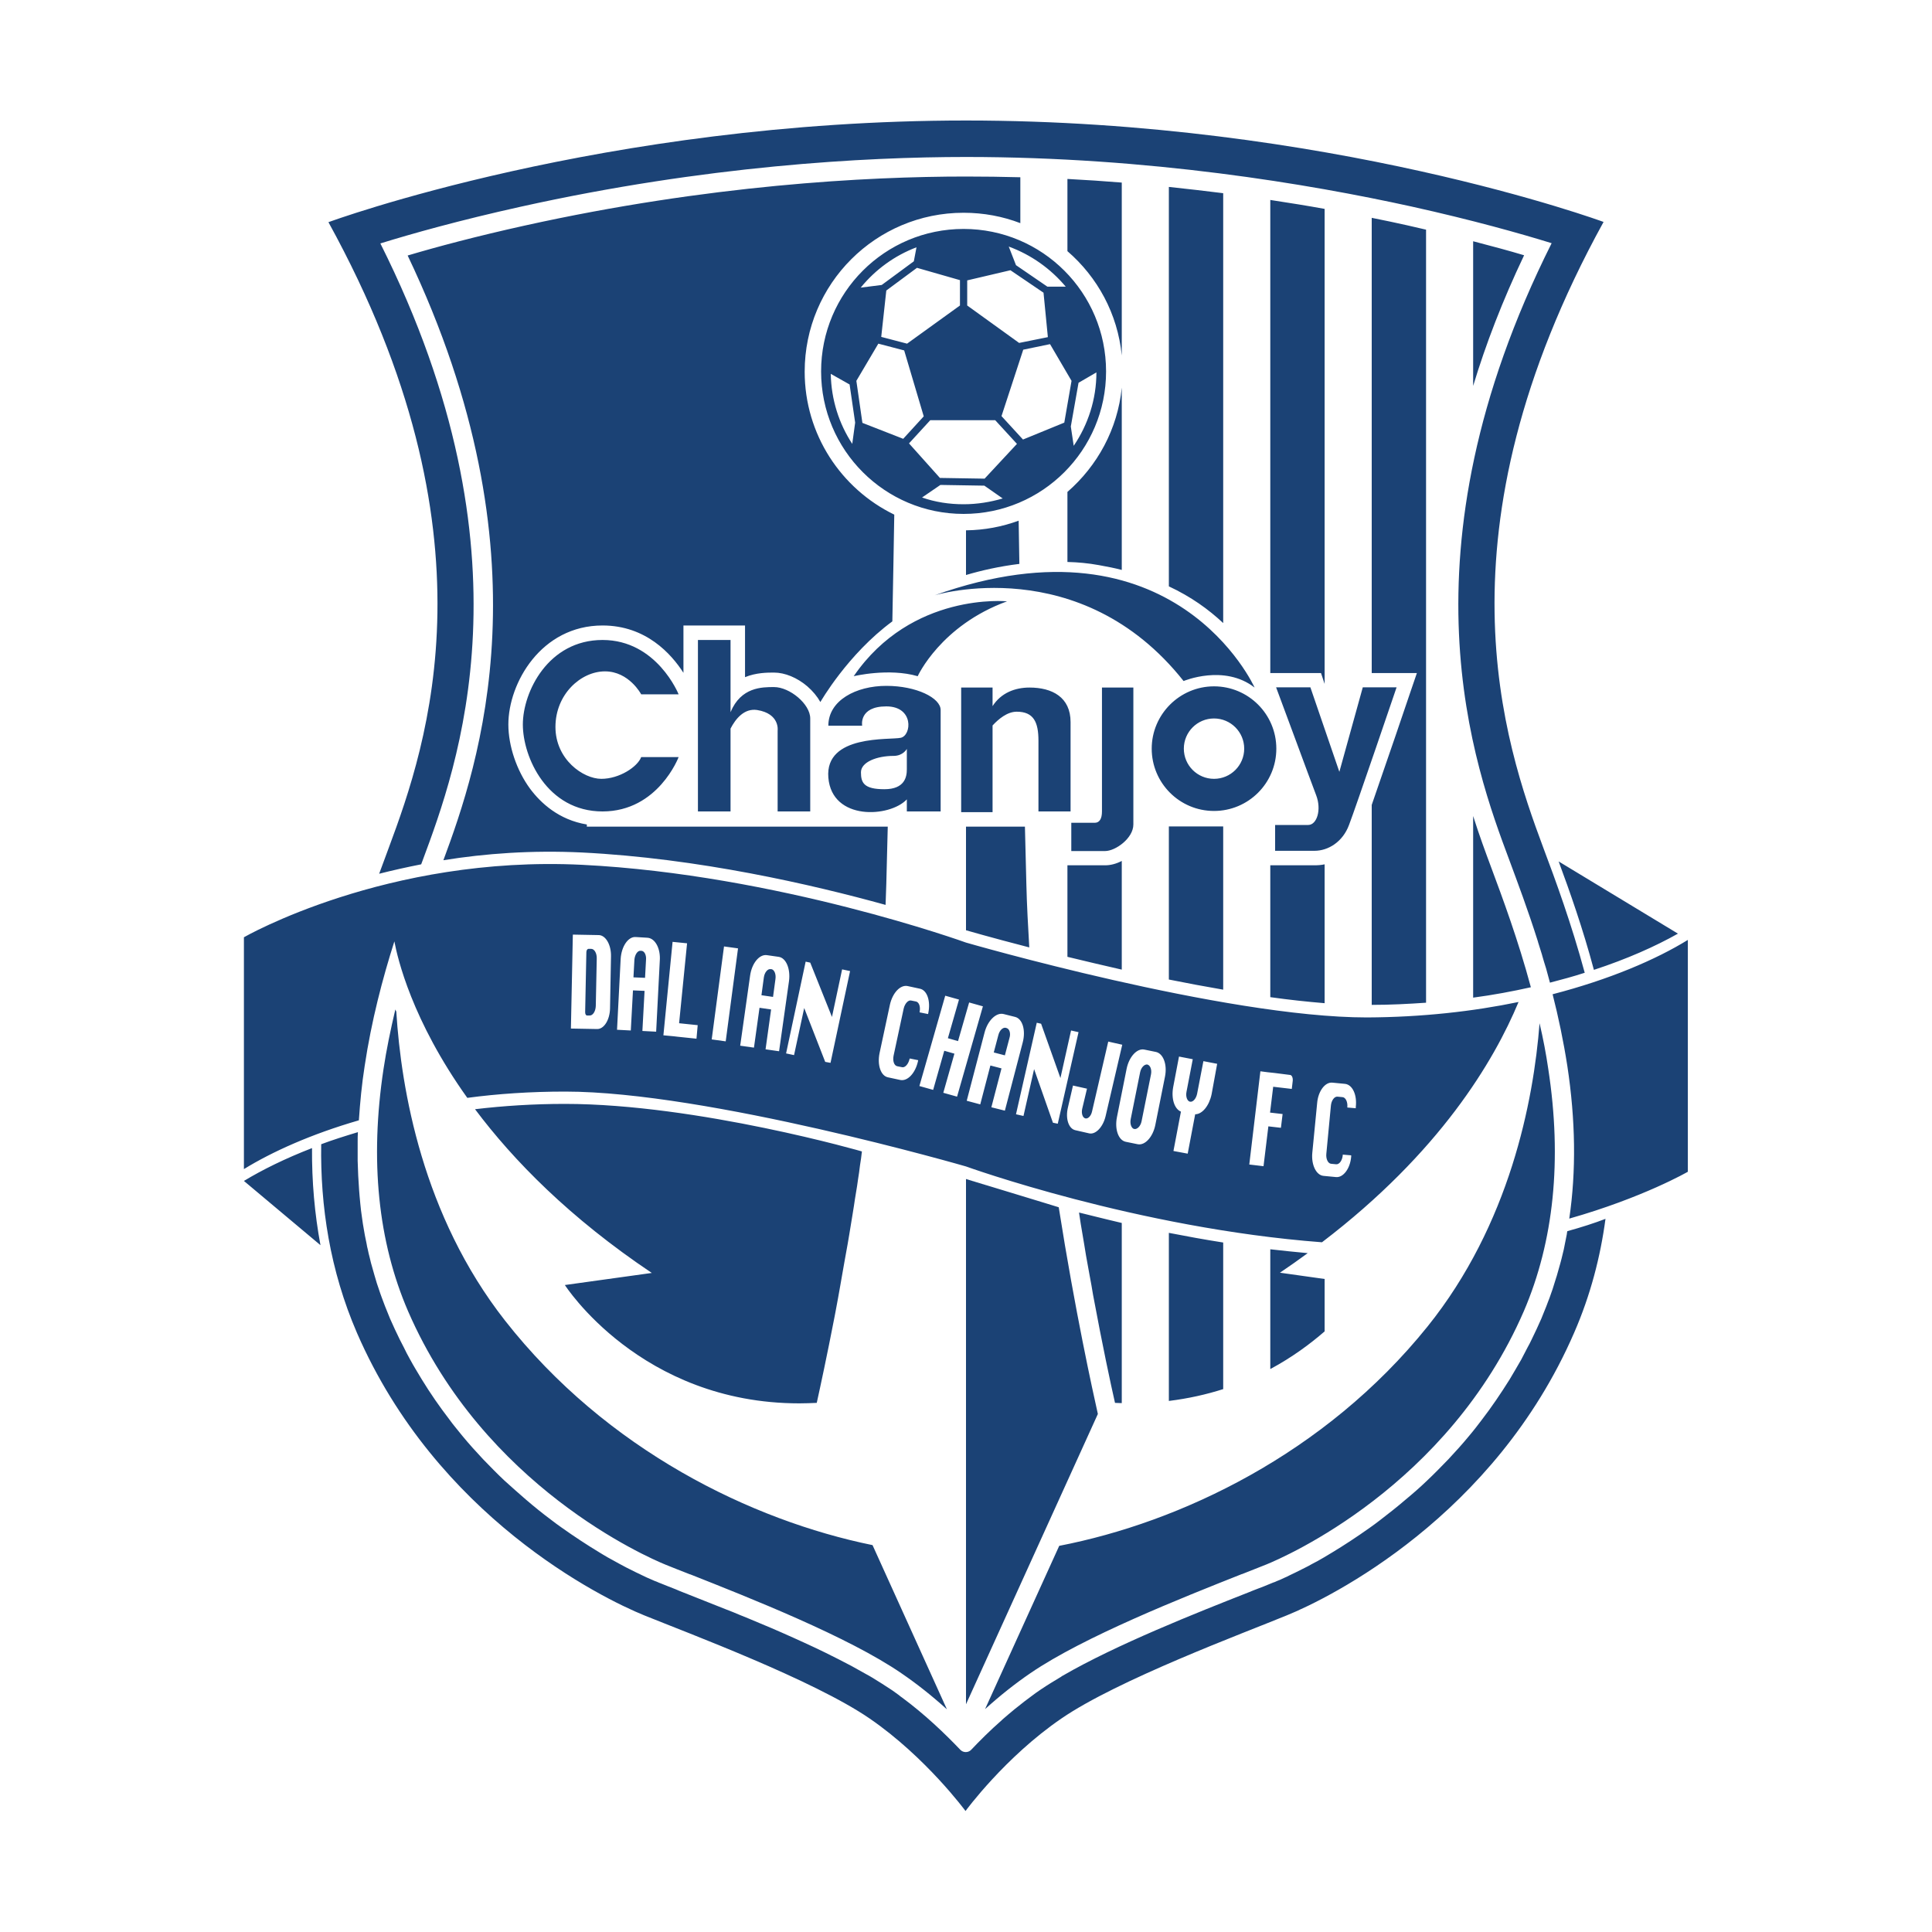
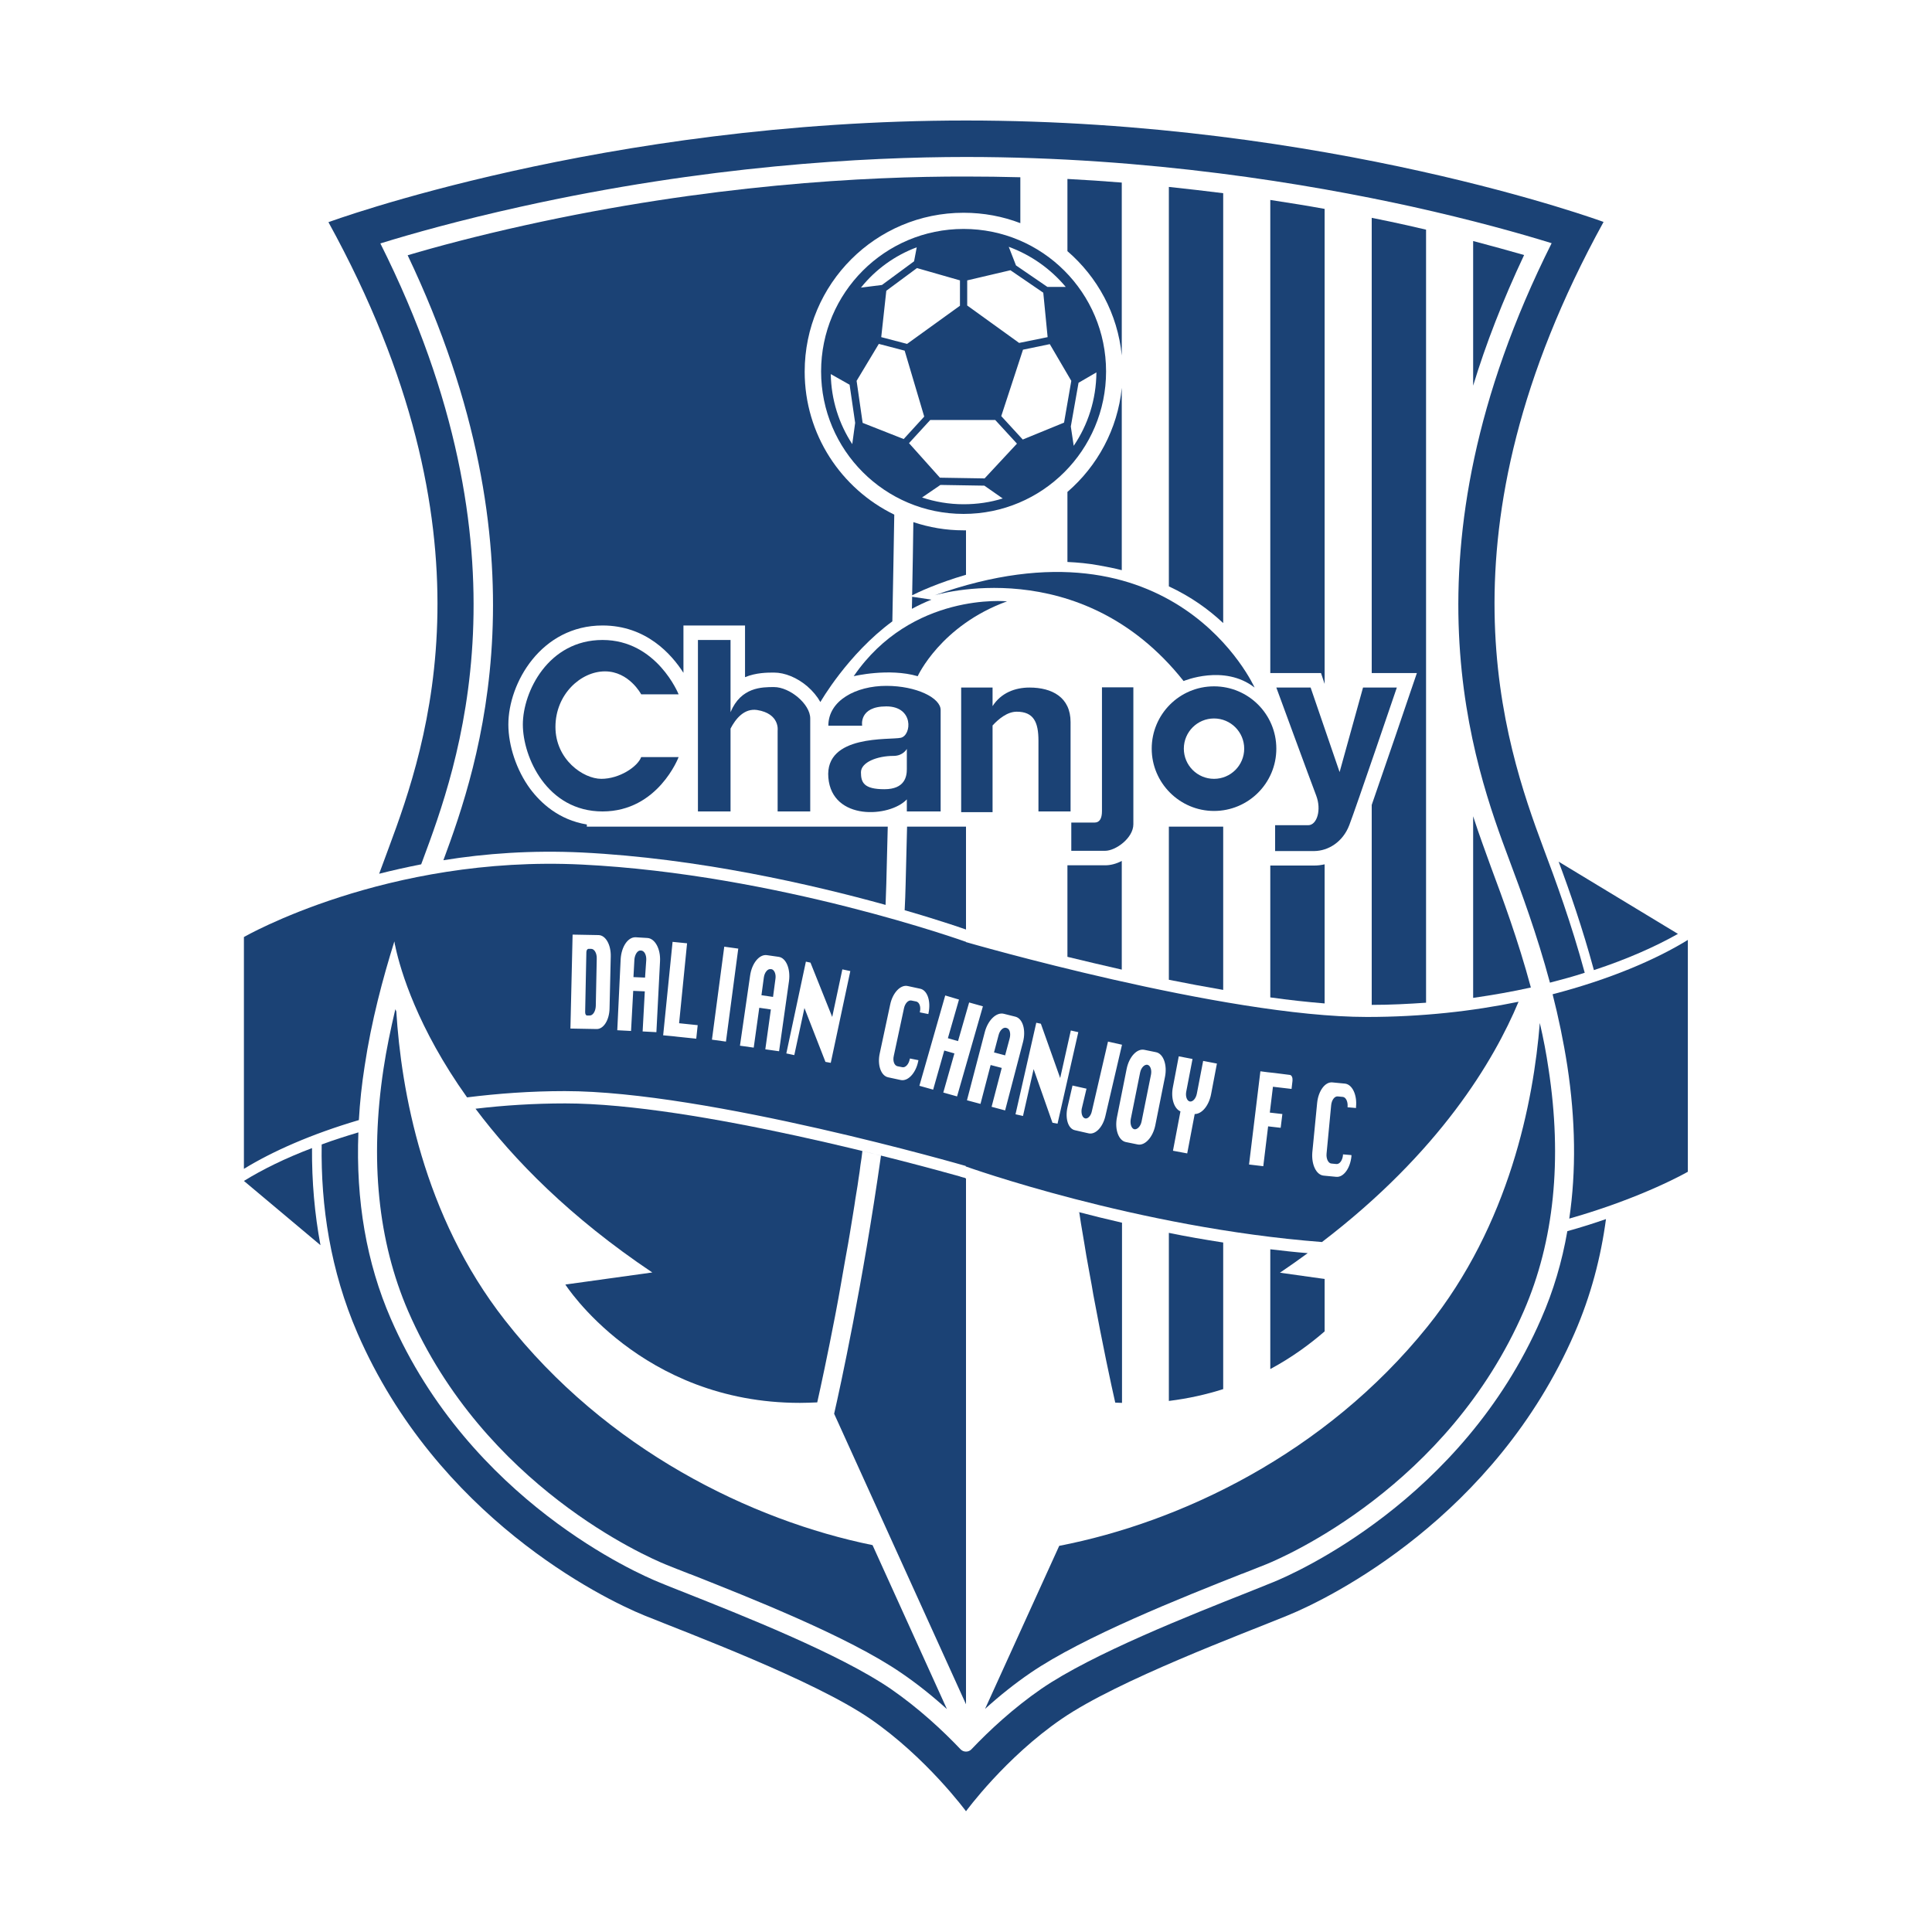
<svg xmlns="http://www.w3.org/2000/svg" version="1.1" id="图层_1" x="0px" y="0px" viewBox="0 0 800 800" style="enable-background:new 0 0 800 800;" xml:space="preserve">
  <style type="text/css">
	.st0{fill:#1B4275;}
</style>
-   <path class="st0" d="M631.1,105.7c-9,18.9-15.9,36.9-21.1,54.1V99.9C618.1,102,625.1,103.9,631.1,105.7z M633.9,408.8  c-5.3-19.7-11.7-36.9-16.5-49.8c-2.2-5.9-4.8-12.9-7.4-21.1v75.2C618.3,412,626.3,410.5,633.9,408.8z M645.4,356.7  c4.6,12.4,10,27.7,14.6,44.9c13.7-4.5,25.4-9.7,34.8-15L645.4,356.7z M129.2,475.4c-11.1,4.3-20.6,9-28.2,13.6l31.7,26.6  C130.3,502.7,129.1,489.3,129.2,475.4z M642.9,411.7c2.4,9.4,4.5,19.4,6.1,29.7c3.4,22.4,3.7,43.5,0.8,63.2  c30.6-8.7,49.1-19.4,49.1-19.4v-96C685.6,397.4,666.4,405.6,642.9,411.7z M475.1,440.8c-1.2-0.2-2.6,1.2-3,3.2l-3.9,19.4  c-0.4,2,0.3,3.9,1.5,4.1c1.2,0.2,2.6-1.2,3-3.2l3.9-19.4C477,442.9,476.3,441.1,475.1,440.8z M416.8,425.7l-0.3-0.1  c-1.2-0.3-2.6,1-3.1,3l-1.9,7.2l4.6,1.2l1.9-7.2C418.6,427.9,418,426,416.8,425.7z M628.8,414.9c-10.2,24.5-32.6,62.3-81.4,99.5  C470.8,508.6,400,483,400,483s-107-31-166-31c-14.2,0-27.8,0.9-40.5,2.6c-23-32.2-28.9-57.9-30.2-64.8c-4.9,15.4-9.5,32.9-12.3,51.6  c-1.2,7.6-1.9,15.1-2.4,22.5c-19.7,5.7-35.9,13-47.6,20.2v-96c0,0,59-34,140-30s159,32.2,159,32.2s107,31,166,31  C588.8,421.2,610,418.8,628.8,414.9z M253,396c0.1-4.8-2.2-8.7-5-8.8l-10.8-0.2l-0.8,38.9l10.8,0.2c2.9,0.1,5.3-3.8,5.4-8.5L253,396  z M268.1,388.3l-4.9-0.3c-3.1-0.2-5.9,3.9-6.2,9.1l-1.5,29.3l5.7,0.3l0.9-16.6l4.8,0.2l-0.9,16.6l5.7,0.3l1.5-29.3  C273.6,392.8,271.3,388.5,268.1,388.3z M288.9,424.5l-7.7-0.8l3.3-33.1l-6-0.6l-3.8,38.7l4.3,0.4l1.7,0.2l7.7,0.8L288.9,424.5z   M305.6,392.7l-5.8-0.8l-5.1,38.5l5.8,0.8L305.6,392.7z M322.6,435.3l4.1-29c0.7-5.1-1.2-9.7-4.3-10.1l-4.9-0.7  c-3.1-0.4-6.2,3.4-6.9,8.5l-4.1,29l5.7,0.8l2.3-16.5l4.8,0.7l-2.3,16.5L322.6,435.3z M352,402.1l-3.3-0.7l-4.2,19.7l-9-22.5  l-1.9-0.4l-8.1,38l3.3,0.7l4.2-19.5l8.7,22.3l2.2,0.4L352,402.1z M380.2,439l-3.5-0.7l-0.1,0.3c-0.5,2.1-1.9,3.6-3.1,3.3l-2-0.4  c-1.3-0.3-1.9-2.2-1.5-4.3l4.2-19.6c0.5-2.1,1.9-3.6,3.1-3.3l2,0.4c1.3,0.3,1.9,2.2,1.5,4.3l0,0.2l3.5,0.7l0.1-0.5  c1-4.9-0.5-9.4-3.5-10l-5.1-1.1c-3-0.6-6.2,2.8-7.3,7.7l-4.3,20.1c-1,4.9,0.5,9.4,3.5,10l5.1,1.1c3,0.6,6.2-2.8,7.3-7.7L380.2,439z   M407,416.7l-5.7-1.6l-4.6,16l-4.2-1.2l4.6-16l-5.7-1.6l-10.7,37.4l5.7,1.6l4.6-16.2l4.2,1.2l-4.6,16.2l5.7,1.6L407,416.7z   M416.1,459.9l7.4-28.3c1.3-5-0.1-9.7-3.1-10.5l-4.8-1.2c-3-0.8-6.6,2.6-7.9,7.6l-7.4,28.3l5.6,1.5l4.2-16.1l4.6,1.2l-4.2,16.1  L416.1,459.9z M438,465.3l8.6-37.9l-3.1-0.7l-4.4,19.7l-8-22.5l-1.8-0.4l-8.6,37.9l3.1,0.7l4.4-19.4l7.8,22.2L438,465.3z   M457.8,462.2l6.9-29.6l-5.8-1.3l-6.7,28.9c-0.4,1.9-1.7,3.2-2.8,2.9c-1.1-0.3-1.7-2-1.3-3.9l2-8.4l-5.8-1.3l-2.1,9.1  c-1.1,4.6,0.3,8.8,3.1,9.4l5.7,1.3C453.6,469.9,456.7,466.8,457.8,462.2z M478.7,435.6l-4.9-1c-3-0.6-6.3,3-7.3,8l-4,20  c-1,5,0.6,9.6,3.7,10.2l4.9,1c3,0.6,6.3-3,7.3-8l4-20C483.4,440.8,481.7,436.3,478.7,435.6z M504,440.5l-5.7-1.1l-2.6,13.5  c-0.4,2-1.7,3.5-2.9,3.3c-1.2-0.2-1.9-2.1-1.5-4.1l2.6-13.5l-5.7-1.1l-2.4,12.6c-0.9,4.8,0.5,9.1,3.2,10.2l-3.1,16.3l5.9,1.1  l3.1-16.3c2.9,0,5.8-3.5,6.8-8.3L504,440.5z M534.1,445.1l-6.3-0.8L525,444l-3.1-0.4l-4.6,38.6l5.9,0.7l2-16.5l5.2,0.6l0.7-5.7  l-5.2-0.6l1.3-10.7l7.7,0.9l0.4-3.4C535.4,446.2,534.9,445.1,534.1,445.1z M556.9,448.8l-5.2-0.5c-3-0.3-5.9,3.5-6.3,8.5l-2,20.5  c-0.5,5,1.6,9.3,4.6,9.6l5.2,0.5c3,0.3,5.9-3.5,6.3-8.5l0-0.5l-3.5-0.3l0,0.3c-0.2,2.1-1.4,3.8-2.7,3.7l-2.1-0.2  c-1.3-0.1-2.2-2-2-4.1l1.9-20c0.2-2.1,1.4-3.8,2.7-3.7l2.1,0.2c1.3,0.1,2.2,2,2,4.1l0,0.2l3.5,0.3l0-0.5  C562,453.3,560,449.1,556.9,448.8z M265.5,393.7l-0.3,0c-1.2-0.1-2.3,1.6-2.5,3.6l-0.4,7.4l4.8,0.2l0.4-7.4  C267.7,395.4,266.8,393.7,265.5,393.7z M319.4,401.3l-0.3,0c-1.2-0.2-2.5,1.3-2.8,3.4l-1,7.4l4.8,0.7l1-7.4  C321.4,403.3,320.6,401.5,319.4,401.3z M244.8,392.9l-1.1,0c-0.5,0-0.9,0.6-0.9,1.4l-0.5,24.8c0,0.8,0.3,1.4,0.8,1.4l1.1,0  c1.3,0,2.4-1.7,2.5-3.9l0.4-19.6C247.2,394.7,246.1,392.9,244.8,392.9z M161,351c-1.2,3.4-2.6,6.9-4,10.8c5.5-1.4,11.3-2.7,17.4-3.9  c0.2-0.5,0.4-1.1,0.6-1.6c14.3-38.5,47.1-126.6-17.5-255.5c12.9-4,32.8-9.6,58.1-15.2C292.2,68.6,358.1,65,400,65  c75.9,0,142.1,11.2,184.4,20.5c25.3,5.6,45.2,11.2,58.1,15.2c-64.6,128.9-31.9,217-17.5,255.5c3.4,9.2,7.7,20.6,11.8,33.6  c0,0,0,0,0,0c0,0.1,0.1,0.3,0.1,0.4c0.5,1.7,1.1,3.4,1.6,5.1c0,0.1,0.1,0.3,0.1,0.4c0.5,1.7,1,3.5,1.6,5.3c0.1,0.4,0.2,0.8,0.3,1.1  c0.4,1.6,0.9,3.2,1.3,4.8c5-1.3,9.8-2.6,14.4-4.1c-5.5-20.3-12-38.1-17.2-51.9c-16-43-46-130,25-259c0,0-114-42-264-42  S136,92,136,92C207,221,177,308,161,351z M649,509.8C649,509.8,649,509.8,649,509.8c-0.1,0.4-0.2,0.8-0.2,1.2  c-0.3,1.5-0.6,3-0.9,4.5c-0.1,0.7-0.3,1.4-0.4,2c-0.3,1.3-0.6,2.5-0.9,3.7c-0.2,0.6-0.3,1.3-0.5,1.9c-0.5,1.8-1,3.6-1.5,5.3  c-0.1,0.2-0.1,0.4-0.2,0.6c-0.5,1.6-1,3.2-1.5,4.8c-0.2,0.6-0.4,1.1-0.6,1.7c-0.4,1.3-0.9,2.5-1.4,3.8c-0.2,0.5-0.4,1.1-0.6,1.6  c-0.7,1.7-1.4,3.5-2.1,5.2c-1.3,2.9-2.6,5.8-4,8.6c-0.5,1.1-1.1,2.2-1.7,3.3c-0.9,1.7-1.7,3.3-2.6,5c-1.6,2.8-3.2,5.5-4.8,8.2  c-3.7,5.9-7.5,11.5-11.5,16.7c-0.8,1-1.5,2-2.3,3c-1,1.3-2,2.5-3,3.7c-2.8,3.4-5.7,6.6-8.6,9.7c-1.5,1.5-2.9,3-4.4,4.5  s-2.9,2.9-4.4,4.3c-2.9,2.8-5.9,5.4-8.8,7.8c-3.6,3.1-7.2,5.9-10.7,8.6c-1.4,1.1-2.8,2.1-4.2,3.1c-5.5,3.9-10.7,7.3-15.5,10.2  c-1.2,0.7-2.3,1.4-3.5,2.1c-1.7,1-3.3,1.9-4.9,2.7c-1,0.6-2,1.1-3,1.6c-1.4,0.7-2.8,1.4-4,2c-0.8,0.4-1.6,0.8-2.3,1.1  c-0.7,0.4-1.4,0.7-2.1,1c-1.3,0.6-2.3,1.1-3.2,1.4c-0.6,0.3-1.1,0.5-1.5,0.6c-0.7,0.3-1.4,0.6-2.2,0.9c-1.2,0.5-2.4,1-3.8,1.5  c-1.4,0.5-2.8,1.1-4.3,1.7c-21.1,8.3-54.7,21.6-76.9,34.5c-0.2,0.1-0.4,0.2-0.6,0.4c-3,1.8-5.8,3.5-8.3,5.2c0,0,0,0,0,0  c-0.1,0.1-0.2,0.1-0.3,0.2c-1.2,0.8-2.3,1.6-3.5,2.5c-2.1,1.5-4.1,3.1-6.1,4.7c-0.3,0.2-0.6,0.5-0.9,0.7c-1.8,1.5-3.5,2.9-5.2,4.4  c-0.1,0.1-0.2,0.2-0.3,0.3c-4.8,4.2-9.1,8.5-12.7,12.3c-0.6,0.6-1.4,0.9-2.2,0.9s-1.6-0.3-2.2-0.9c-6.4-6.7-14.6-14.6-24.2-21.7  c-0.4-0.3-0.9-0.6-1.3-1c-0.8-0.6-1.7-1.2-2.5-1.8c-0.3-0.2-0.6-0.4-0.9-0.6c-2.4-1.6-5.1-3.3-7.9-5c-0.7-0.4-1.5-0.9-2.3-1.3  c-2-1.1-4-2.2-6.1-3.4c-1.7-0.9-3.5-1.8-5.4-2.8s-3.7-1.8-5.6-2.8c-2.8-1.4-5.7-2.7-8.7-4.1c-2.9-1.3-5.9-2.7-8.9-4  s-5.9-2.6-8.9-3.8c-1.7-0.7-3.3-1.4-5-2.1c-1.3-0.5-2.5-1-3.7-1.5c-1.9-0.8-3.8-1.6-5.7-2.3c-6.5-2.6-12.6-5-17.9-7.1  c-0.5-0.2-1-0.4-1.5-0.6c-0.5-0.2-1-0.4-1.4-0.6c-2.4-0.9-4.5-1.8-6.3-2.5c-0.4-0.1-0.7-0.3-1-0.4c-0.4-0.2-0.9-0.4-1.5-0.6  c-0.8-0.4-1.9-0.8-3.2-1.4c-0.6-0.3-1.3-0.6-2.1-1c-0.7-0.4-1.5-0.7-2.3-1.1c-1.2-0.6-2.6-1.3-4-2c-0.9-0.5-1.9-1-3-1.6  c-1.5-0.8-3.2-1.8-4.9-2.7c-1.1-0.7-2.3-1.3-3.5-2.1c-4.8-2.9-10-6.3-15.5-10.2c-1.4-1-2.8-2-4.2-3.1c-3.5-2.6-7.1-5.5-10.7-8.6  c-2.9-2.5-5.8-5.1-8.8-7.8c-1.5-1.4-2.9-2.8-4.4-4.3s-2.9-3-4.4-4.5c-2.9-3.1-5.8-6.3-8.6-9.7c-1-1.2-2-2.5-3-3.7  c-0.8-1-1.6-2-2.3-3c-4-5.2-7.9-10.8-11.5-16.7c-1.6-2.7-3.3-5.4-4.8-8.2c-0.9-1.6-1.8-3.3-2.6-5c-0.6-1.1-1.1-2.2-1.7-3.3  c-1.4-2.8-2.7-5.7-4-8.6c-0.7-1.7-1.4-3.4-2.1-5.2c-0.2-0.5-0.4-1.1-0.6-1.6c-0.5-1.2-0.9-2.5-1.4-3.8c-0.2-0.6-0.4-1.2-0.6-1.8  c-0.5-1.4-1-2.9-1.4-4.4c-0.1-0.4-0.2-0.7-0.3-1c-0.5-1.7-1-3.5-1.5-5.3c-0.2-0.7-0.3-1.4-0.5-2.1c-0.3-1.1-0.6-2.3-0.8-3.4  c-0.2-0.8-0.4-1.6-0.5-2.4c-0.2-1.1-0.5-2.3-0.7-3.4c-0.1-0.8-0.3-1.5-0.4-2.3c-0.3-1.7-0.6-3.4-0.8-5.1c-0.1-1-0.3-1.9-0.4-2.9  c-0.1-0.9-0.2-1.8-0.3-2.8c-0.1-1.1-0.2-2.1-0.3-3.2c-0.1-0.8-0.1-1.7-0.2-2.5c-0.3-4-0.5-8-0.6-12.1c0-0.7,0-1.4,0-2.1  c0-1.3,0-2.5,0-3.8c0-0.7,0-1.4,0-2.1c0-1.3,0-2.6,0.1-3.9c-5.3,1.6-10.4,3.2-15.2,5c-0.4,25.5,3.6,52.2,14.8,78.1  c33,76,101,109.7,119,117c18,7.3,70,26.7,93.3,42.7c23.3,16,39.7,38.3,39.7,38.3s16.3-22.3,39.7-38.3c23.3-16,75.3-35.3,93.3-42.7  c18-7.3,86-41,119-117c6.8-15.6,10.9-31.5,13-47.2C660.1,506.5,654.8,508.2,649,509.8z M404,489.5c0.1,0,0.2,0.1,0.3,0.1  C404.2,489.6,404.1,489.6,404,489.5z M405,489.9c0.1,0,0.3,0.1,0.4,0.1C405.2,490,405.1,489.9,405,489.9z M402.9,489.2  c-0.1,0-0.2-0.1-0.3-0.1C402.7,489.1,402.8,489.1,402.9,489.2z M408.3,491c-0.1,0-0.2-0.1-0.3-0.1  C408.1,490.9,408.2,490.9,408.3,491z M400.1,488.2C400,488.2,400,488.2,400.1,488.2C400,488.2,400,488.2,400.1,488.2z M407.1,490.6  c-0.1,0-0.2-0.1-0.3-0.1C406.9,490.5,407,490.5,407.1,490.6z M400.5,488.3c0.1,0,0.2,0.1,0.3,0.1  C400.7,488.4,400.6,488.4,400.5,488.3z M411.7,492.1c0.1,0,0.2,0.1,0.3,0.1C411.9,492.1,411.8,492.1,411.7,492.1z M402.2,488.9  c-0.1,0-0.3-0.1-0.4-0.1C401.9,488.8,402,488.9,402.2,488.9z M401.3,488.6c-0.1,0-0.2-0.1-0.3-0.1  C401.1,488.6,401.2,488.6,401.3,488.6z M400.3,488.3c-0.1,0-0.1,0-0.2-0.1C400.2,488.2,400.2,488.3,400.3,488.3z M446.8,502.1  c0.2,1.5,0.5,3.1,0.7,4.6c0.5,3,1,6,1.5,8.9c0.2,1.4,0.5,2.9,0.7,4.3c0.5,2.8,1,5.6,1.5,8.3s1,5.3,1.4,7.9c3.9,21,7.3,36.9,9.1,44.8  c0.9,0,1.8,0.1,2.8,0.1v-74.6C458,504.9,446.6,502,446.8,502.1z M484,580.1c8.1-1,15.6-2.7,22.5-4.9v-60.7c-7.7-1.2-15.3-2.6-22.5-4  V580.1z M530,527c4-2.7,7.8-5.4,11.5-8.1c-5.2-0.5-10.4-1-15.5-1.6v49.6c9.1-4.9,16.5-10.4,22.5-15.6v-21.7L530,527z M420.8,494.9  c0.1,0,0.3,0.1,0.4,0.1C421.1,494.9,421,494.9,420.8,494.9z M416.3,493.5c-0.1,0-0.2-0.1-0.3-0.1  C416.1,493.4,416.2,493.5,416.3,493.5z M345.6,545.1c0.1-0.7,0.3-1.4,0.4-2.1c0.7-3.5,1.3-7.2,2-11c0.1-0.8,0.3-1.5,0.4-2.3  c0.8-4.7,1.7-9.6,2.6-14.6c0.4-2.5,0.9-5.1,1.3-7.8c0.4-2.6,0.9-5.3,1.3-8c0.1-0.9,0.3-1.8,0.4-2.7c0.3-1.8,0.6-3.7,0.9-5.5  c0.1-0.9,0.3-1.9,0.4-2.8c0.3-1.9,0.6-3.8,0.8-5.7c0.3-1.9,0.6-3.8,0.8-5.8c1.3,0.3-68-19.7-123-19.7c-13,0-25.4,0.8-37.2,2.2  c15.9,21.2,39.2,45,73.2,67.8l-36,5c0,0,31.3,49,97.1,49c2.3,0,4.7-0.1,7.2-0.2C339.7,574.1,342.4,561.6,345.6,545.1z M361.3,639.8  c-50-10.2-110.1-39.3-152.2-93c-34.1-43.5-43-95.7-45-127.9c-0.1-0.3-0.3-0.6-0.4-0.9c-2,8.5-3.7,16.7-4.9,24.7  c-5.7,37.7-2.3,71.4,10.2,100.3c31.5,72.5,99,101.8,106.6,104.9c2.6,1.1,6.1,2.4,10.1,4l0.1,0c24.5,9.7,65.6,25.9,87.5,41  c6.3,4.3,12.6,9.3,18.8,14.9L361.3,639.8z M641.1,442.6c-0.9-6.2-2.1-12.5-3.6-18.9C635,456,625.1,507,591.1,549.3  c-42.5,52.8-102.5,81.1-152.5,90.8l-30.7,67.6c6.2-5.6,12.5-10.6,18.8-14.9c21.9-15,63-31.3,87.5-41l0.1,0c4-1.6,7.5-3,10.1-4  c7.6-3.1,75.1-32.3,106.6-104.9C643.4,514,646.9,480.3,641.1,442.6z M438.4,499.9c0.1,0-38.4-11.7-38.4-11.7v217.5l54.6-120.2  C452.5,576.1,445.2,543.1,438.4,499.9z M458,153.8c0,32.6-26.4,59-59,59c-32.6,0-59-26.4-59-59s26.4-59,59-59  C431.6,94.8,458,121.2,458,153.8z M421.1,183.8l-9-9.8h-26.9l-8.8,9.6l12.8,14.3l18.5,0.3L421.1,183.8z M364.9,139.5l10.7,2.8  l21.9-15.8v-10.5l-17.8-5.1l-12.7,9.4L364.9,139.5z M418.4,111.9l-17.9,4.2v10.4L422,142l11.9-2.4l-1.8-18.4L418.4,111.9z   M443.7,157.7l-8.9-15.2l-11.1,2.3l-9,27.5l8.9,9.7l17.1-7L443.7,157.7z M354.6,157.7l2.5,17.4l16.9,6.6l8.5-9.3l-8.1-27.3  l-10.7-2.8L354.6,157.7z M344,154.8c0.2,10.7,3.4,20.6,8.9,29l1.2-8.8l-2.3-15.8L344,154.8z M444.6,184.6c5.9-8.7,9.4-19.2,9.4-30.4  l-7.4,4.3l-3.2,18.1L444.6,184.6z M417.7,102.1l3,7.7l13,8.9h7.6C435.1,111.3,427,105.5,417.7,102.1z M356.4,119.1l8.7-1.1l13.3-9.8  l1.1-5.8C370.5,105.8,362.5,111.6,356.4,119.1z M399,208.8c5.6,0,11.1-0.9,16.2-2.4l-7.6-5.3l-18.2-0.3l-7.6,5.2  C387.2,207.9,393,208.8,399,208.8z M249.5,265c-22.5,0-33,21.5-33,35s10,36,33,36s31.5-22.5,31.5-22.5h-15.5c-1.5,4-9,9-16.5,9  s-19-8-19-21.5s10.5-23,20.5-23s15,9.5,15,9.5H281C281,287.5,272,265,249.5,265z M320.5,284.5c-5,0-13.7,0-18,10.4V265H289v71h13.5  v-34.3c2.1-4.1,5.7-8.5,11-7.7c9.5,1.5,8.5,8.5,8.5,8.5V336h13.5c0,0,0-32.5,0-38.5S327,284.5,320.5,284.5z M389.5,294  c0,5,0,42,0,42h-14v-5c-7,7.5-31,9-32.5-9s25.5-15.5,30-16.5s5.5-13-6-13s-10,8-10,8h-14c0-10.5,11.5-16.5,24-16.5  S389.5,289,389.5,294z M375.5,310.1c0,0-1.5,2.9-5.5,2.9c-6.8,0-13.5,2.5-13.5,6.8s1.2,7,9.7,7s9.3-5.2,9.3-8.2  S375.5,310.1,375.5,310.1z M426.3,284.7c-6,0-11.8,2.2-15.3,7.7v-7.7h-13v51.6h13v-35.9c2.5-2.7,6.1-5.7,10-5.7c7,0,9,4.3,9,12  c0,7.7,0,29.3,0,29.3h13.3c0,0,0-26.7,0-37C443.3,288.7,435.7,284.7,426.3,284.7z M456.3,284.7c0,0,0,48.3,0,51.3s-1,4.7-3,4.7  s-9.7,0-9.7,0v11.7c0,0,9.7,0,14,0c4.3,0,11.7-5.3,11.7-11c0-5.7,0-56.7,0-56.7H456.3z M528.5,310c0,14.3-11.6,25.8-25.8,25.8  c-14.3,0-25.8-11.6-25.8-25.8s11.6-25.8,25.8-25.8C516.9,284.2,528.5,295.7,528.5,310z M515.2,310c0-6.9-5.6-12.5-12.5-12.5  s-12.5,5.6-12.5,12.5s5.6,12.5,12.5,12.5S515.2,316.9,515.2,310z M545,329.3c2.3,6,0.3,12.3-3.3,12.3c-3.7,0-13.7,0-13.7,0v10.7  c0,0,10.7,0,16.3,0c5.7,0,11.7-3.7,14.3-10.7c2.7-7,19.7-57,19.7-57h-14l-9.7,35l-12-35h-14.2C528.5,284.7,542.7,323.3,545,329.3z   M353.5,280c0,0,14.5-3.5,26.5,0c0,0,9.5-21,37-31C417,249,377.5,245,353.5,280z M387,246.5c0,0,60.3-18.5,103.1,35.5  c0,0,16.8-7.1,29.4,2.7C519.5,284.7,486.5,211,387,246.5z M243,342.3v-0.9c-11.6-1.9-19.1-8.9-23.5-14.8c-5.6-7.6-9-17.8-9-26.6  c0-17.2,13.6-41,39-41c18,0,28.5,11.8,33.5,19.6V259h25.5v21.4c4.6-1.9,9.3-1.9,12-1.9c4.5,0,9.6,2.1,13.8,5.7  c2.3,2,4.1,4.2,5.4,6.5c0,0,11.3-19.8,29.8-33.4c0.3-16.2,0.6-31.1,0.8-44.2c-22-10.7-37.1-33.2-37.1-59.2  c0-36.4,29.5-65.8,65.8-65.8c8.3,0,16.2,1.5,23.5,4.3v-19c-7.4-0.2-14.9-0.3-22.5-0.3c-41.5,0-106.8,3.5-182.7,20.3  c-19.9,4.4-36.4,8.8-48.5,12.4C228,230,198.2,316.8,183.6,356.2c17.3-2.8,36.6-4.2,57.4-3.2c48.2,2.4,95.4,13.3,125.7,21.7  c0.1-2.9,0.2-5.8,0.3-8.7c0.2-7.9,0.4-15.8,0.6-23.7H243z M422.1,233.5c-0.1-6.2-0.2-12.2-0.3-17.9c-6.8,2.5-14.1,3.9-21.8,4v18.5  C406.4,236.2,413.9,234.5,422.1,233.5z M424.4,342.3H400V385v0.2c0,0,10.3,3,26.2,7.1c-0.5-8.7-1-17.4-1.2-26  C424.8,358.2,424.6,350.3,424.4,342.3z M455,234c3.3,0.6,6.5,1.2,9.5,2v-75.5c-1.7,17.2-10.1,32.4-22.5,43.2v29  C446.3,232.8,450.6,233.2,455,234z M506.5,258V80c-7.3-0.9-14.8-1.8-22.5-2.6v165.4C493.2,247.1,500.4,252.3,506.5,258z   M464.5,147.2V75.6c-7.3-0.6-14.9-1.1-22.5-1.5V104C454.4,114.7,462.8,129.9,464.5,147.2z M582.7,93.3c-4.6-1-9.5-2.1-14.7-3.1  v188.5h18.7l-2.7,7.9c-0.5,1.6-10.3,30.3-16,46.7v82.8c7.7,0,15.2-0.4,22.5-0.9V95.1C587.9,94.5,585.3,93.9,582.7,93.3z M547,278.7  l1.5,4.5V86.5c-7.1-1.3-14.6-2.5-22.5-3.7v195.9H547z M457.7,358.3H442v37.9c7,1.7,14.6,3.5,22.5,5.3v-45  C462.2,357.7,459.8,358.3,457.7,358.3z M544.3,358.3H526v54.6c7.8,1.1,15.3,1.9,22.5,2.5v-57.5C547.1,358.2,545.8,358.3,544.3,358.3  z M484,342.3v63.3c7.4,1.5,15,2.9,22.5,4.2v-67.6H484z" />
+   <g>
+     <path class="st0" d="M469.7,467.6c1.2,0.2,2.6-1.2,3-3.2l3.9-19.4c0.4-2-0.3-3.9-1.5-4.1s-2.6,1.2-3,3.2l-3.9,19.4   C467.9,465.5,468.5,467.3,469.7,467.6z" />
+     <path class="st0" d="M418.1,429.9c0.5-2,0-3.9-1.2-4.2l-0.3-0.1c-1.2-0.3-2.6,1-3.1,3l-1.9,7.2l4.6,1.2L418.1,429.9z" />
+     <path class="st0" d="M267.6,397.5c0.1-2.1-0.8-3.8-2.1-3.9l-0.3,0c-1.2-0.1-2.3,1.6-2.5,3.6l-0.4,7.4l4.8,0.2L267.6,397.5z" />
+     <path class="st0" d="M321.1,405.3c0.3-2-0.5-3.8-1.7-4l-0.3,0c-1.2-0.2-2.5,1.3-2.8,3.4l-1,7.4l4.8,0.7L321.1,405.3z" />
+     <path class="st0" d="M244.8,392.9l-1.1,0c-0.5,0-0.9,0.6-0.9,1.4l-0.5,24.8c0,0.8,0.3,1.4,0.8,1.4l1.1,0c1.3,0,2.4-1.7,2.5-3.9   l0.4-19.6C247.2,394.7,246.1,392.9,244.8,392.9z" />
+     <path class="st0" d="M638.2,546c-32.8,75.5-103,105.9-110.9,109.1c-2.7,1.1-6.2,2.5-10.2,4.1c-24.2,9.6-64.8,25.6-85.9,40.1   c-11.6,8-21.6,17.3-29,25.1c-0.6,0.6-1.4,0.9-2.2,0.9s-1.6-0.3-2.2-0.9c-7.4-7.8-17.4-17.1-29-25.1c-21.2-14.5-61.7-30.5-85.9-40.1   c-4.1-1.6-7.6-3-10.2-4.1c-7.9-3.2-78.1-33.6-110.9-109.1c-10-23-14.5-48.8-13.4-77.1c-5.3,1.6-10.4,3.2-15.2,5   c-0.4,25.5,3.6,52.2,14.8,78.1c33,76,101,109.7,119,117c18,7.3,70,26.7,93.3,42.7c23.3,16,39.7,38.3,39.7,38.3s16.3-22.3,39.7-38.3   c23.3-16,75.3-35.3,93.3-42.7c18-7.3,86-41,119-117c6.8-15.6,10.9-31.5,13-47.2c-4.9,1.7-10.2,3.4-16,5   C646.8,522.5,643.2,534.6,638.2,546z" />
+     <path class="st0" d="M161,351c-1.2,3.4-2.6,6.9-4,10.8c5.5-1.4,11.3-2.7,17.4-3.9c0.2-0.5,0.4-1.1,0.6-1.6   c14.3-38.5,47.1-126.6-17.5-255.5c12.9-4,32.8-9.6,58.1-15.2C292.2,68.6,358.1,65,400,65c75.9,0,142.1,11.2,184.4,20.5   c25.3,5.6,45.2,11.2,58.1,15.2c-64.6,128.9-31.9,217-17.5,255.5c4.9,13.1,11.4,30.6,16.8,50.7c5-1.3,9.8-2.6,14.4-4.1   c-5.5-20.3-12-38.1-17.2-51.9c-16-43-46-130,25-259c0,0-114-42-264-42S136,92,136,92C207,221,177,308,161,351z" />
+     <path class="st0" d="M610,338v75.2c8.3-1.2,16.3-2.6,23.9-4.3c-5.3-19.7-11.7-36.9-16.5-49.8C615.3,353.2,612.6,346.1,610,338z" />
+     <path class="st0" d="M610,159.7c5.2-17.1,12.2-35.2,21.1-54.1c-6-1.7-13.1-3.7-21.1-5.8V159.7z" />
+     <path class="st0" d="M660,401.7c13.7-4.5,25.4-9.7,34.8-15l-49.4-29.9C650,369.1,655.3,384.4,660,401.7z" />
+     <path class="st0" d="M101,489l31.7,26.6c-2.4-12.8-3.6-26.3-3.5-40.2C118.1,479.6,108.6,484.3,101,489z" />
+     <path class="st0" d="M642.9,411.7c2.4,9.4,4.5,19.4,6.1,29.7c3.4,22.4,3.7,43.5,0.8,63.2c30.6-8.7,49.1-19.4,49.1-19.4v-96   C685.6,397.4,666.4,405.6,642.9,411.7z" />
+     <path class="st0" d="M151,441.4c2.8-18.7,7.5-36.2,12.3-51.6c0.1,0.4,0.1,0.8,0.2,1.2c0,0,0,0,0,0c0,0,0,0.1,0,0.1   c0,0.1,0,0.2,0.1,0.3c0,0.2,0.1,0.3,0.1,0.5c0,0.1,0,0.2,0.1,0.3c0,0.1,0,0.1,0,0.2c0,0,0,0,0,0c2.1,9.5,9,33.1,29.6,62   c12.8-1.6,26.3-2.6,40.5-2.6c59,0,166,31,166,31v0.2c0,0,70.8,25.4,147.5,31.3c48.7-37.2,71.2-75.1,81.4-99.5   c-18.9,3.9-40,6.3-62.8,6.3c-59,0-166-31-166-31V390c0,0-78-28-159-32s-140,30-140,30v96c11.7-7.2,27.9-14.4,47.6-20.2   C149,456.5,149.8,449,151,441.4z M543.4,477.2l2-20.5c0.5-5,3.3-8.8,6.3-8.5l5.2,0.5c3,0.3,5.1,4.6,4.6,9.6l0,0.5l-3.5-0.3l0-0.2   c0.2-2.1-0.7-4-2-4.1l-2.1-0.2c-1.3-0.1-2.5,1.5-2.7,3.7l-1.9,20c-0.2,2.1,0.7,4,2,4.1l2.1,0.2c1.3,0.1,2.5-1.5,2.7-3.7l0-0.3   l3.5,0.3l0,0.5c-0.5,5-3.3,8.8-6.3,8.5l-5.2-0.5C545,486.5,543,482.2,543.4,477.2z M521.9,443.6l3.1,0.4l2.8,0.3l6.3,0.8   c0.8,0.1,1.2,1.2,1.1,2.4l-0.4,3.4l-7.7-0.9l-1.3,10.7l5.2,0.6l-0.7,5.7l-5.2-0.6l-2,16.5l-5.9-0.7L521.9,443.6z M485.7,450   l2.4-12.6l5.7,1.1l-2.6,13.5c-0.4,2,0.3,3.9,1.5,4.1c1.2,0.2,2.5-1.2,2.9-3.3l2.6-13.5l5.7,1.1l-2.4,12.6c-0.9,4.8-3.8,8.3-6.8,8.3   l-3.1,16.3l-5.9-1.1l3.1-16.3C486.2,459.1,484.7,454.8,485.7,450z M473.8,434.7l4.9,1c3,0.6,4.7,5.2,3.7,10.2l-4,20   c-1,5-4.3,8.6-7.3,8l-4.9-1c-3-0.6-4.7-5.2-3.7-10.2l4-20C467.5,437.6,470.8,434.1,473.8,434.7z M449.3,463.1   c1.1,0.3,2.4-1,2.8-2.9l6.7-28.9l5.8,1.3l-6.9,29.6c-1.1,4.6-4.1,7.7-6.9,7.1l-5.7-1.3c-2.8-0.6-4.1-4.8-3.1-9.4l2.1-9.1l5.8,1.3   l-2,8.4C447.6,461.1,448.2,462.8,449.3,463.1z M431,423.9l8,22.5l4.4-19.7l3.1,0.7l-8.6,37.9l-2.1-0.4l-7.8-22.2l-4.4,19.4   l-3.1-0.7l8.6-37.9L431,423.9z M415.7,419.8l4.8,1.2c3,0.8,4.4,5.5,3.1,10.5l-7.4,28.3l-5.6-1.5l4.2-16.1l-4.6-1.2l-4.2,16.1   l-5.6-1.5l7.4-28.3C409.1,422.4,412.6,419,415.7,419.8z M397.1,413.9l-4.6,16l4.2,1.2l4.6-16l5.7,1.6L396.3,454l-5.7-1.6l4.6-16.2   l-4.2-1.2l-4.6,16.2l-5.7-1.6l10.7-37.4L397.1,413.9z M364.3,436.1l4.3-20.1c1-4.9,4.3-8.4,7.3-7.7l5.1,1.1c3,0.6,4.5,5.1,3.5,10   l-0.1,0.5l-3.5-0.7l0-0.2c0.5-2.1-0.2-4-1.5-4.3l-2-0.4c-1.3-0.3-2.7,1.2-3.1,3.3l-4.2,19.6c-0.5,2.1,0.2,4,1.5,4.3l2,0.4   c1.3,0.3,2.7-1.2,3.1-3.3l0.1-0.3l3.5,0.7l-0.1,0.5c-1,4.9-4.3,8.4-7.3,7.7l-5.1-1.1C364.8,445.5,363.2,441,364.3,436.1z    M335.6,398.6l9,22.5l4.2-19.7l3.3,0.7l-8.1,38l-2.2-0.4l-8.7-22.3l-4.2,19.5l-3.3-0.7l8.1-38L335.6,398.6z M310.6,404   c0.7-5.1,3.8-8.9,6.9-8.5l4.9,0.7c3.1,0.4,5,5,4.3,10.1l-4.1,29l-5.7-0.8l2.3-16.5l-4.8-0.7l-2.3,16.5l-5.7-0.8L310.6,404z    M299.9,392l5.8,0.8l-5.1,38.5l-5.8-0.8L299.9,392z M278.5,390l6,0.6l-3.3,33.1l7.7,0.8l-0.6,5.6l-7.7-0.8l-1.7-0.2l-4.3-0.4   L278.5,390z M257,397.2c0.3-5.2,3-9.2,6.2-9.1l4.9,0.3c3.1,0.2,5.5,4.5,5.2,9.7l-1.5,29.3l-5.7-0.3l0.9-16.6l-4.8-0.2l-0.9,16.6   l-5.7-0.3L257,397.2z M237.1,387l10.8,0.2c2.9,0.1,5.1,4,5,8.8l-0.5,21.6c-0.1,4.8-2.5,8.6-5.4,8.5l-10.8-0.2L237.1,387z" />
+     <path class="st0" d="M484,510.5v69.6c8.1-1,15.6-2.7,22.5-4.9v-60.7C498.8,513.3,491.2,512,484,510.5z" />
+     <path class="st0" d="M526,517.3v49.6c9.1-4.9,16.5-10.4,22.5-15.6v-21.7L530,527c4-2.7,7.8-5.4,11.5-8.1   C536.3,518.5,531.1,517.9,526,517.3z" />
+     <path class="st0" d="M400,488.2V488c0,0-0.1,0-0.3-0.1c0.1,0,0.1,0,0.2,0c0,0-0.1,0-0.2-0.1c-0.2-0.1-0.6-0.2-1.1-0.3c0,0,0,0,0,0   c-0.2-0.1-0.5-0.2-0.8-0.2c0.1,0,0.1,0,0.1,0c-0.1,0-0.2-0.1-0.3-0.1c0,0,0.1,0,0.1,0c-16-4.5-109.8-30.3-163.6-30.3   c-13,0-25.4,0.8-37.2,2.2c15.9,21.2,39.2,45,73.2,67.8l-36,5c0,0,31.3,49,97.1,49c2.3,0,4.7-0.1,7.2-0.2c1.5-6.7,4.2-19.2,7.4-35.8   c0.1-0.7,0.3-1.4,0.4-2.1c0.7-3.5,1.3-7.2,2-11c0.1-0.8,0.3-1.5,0.4-2.3c0.8-4.7,1.7-9.6,2.6-14.6c0.4-2.5,0.9-5.1,1.3-7.8   c0.4-2.6,0.9-5.3,1.3-8c0.1-0.9,0.3-1.8,0.4-2.7c0.3-1.8,0.6-3.7,0.9-5.5c0.1-0.9,0.3-1.9,0.4-2.8c0.3-1.9,0.6-3.8,0.8-5.7   c0.3-1.9,0.6-3.8,0.8-5.8c1.3,0.3,2.5,0.6,3.7,0.9c0.1,0,0.3,0.1,0.4,0.1c1.2,0.3,2.4,0.6,3.5,0.9c0,0,0.1,0,0.1,0c0,0,0,0,0,0   c-7.6,53.4-16.9,96-19.4,106.9L400,705.7V488.2z" />
+     <path class="st0" d="M449.1,515.5c0.2,1.4,0.5,2.9,0.7,4.3c0.5,2.8,1,5.6,1.5,8.3s1,5.3,1.4,7.9c3.9,21,7.3,36.9,9.1,44.8   c0.9,0,1.8,0.1,2.8,0.1v-74.6c-6.5-1.5-12.6-3-18.3-4.5c0.2,0.1,0.4,0.1,0.6,0.2c0.2,1.5,0.5,3.1,0.7,4.6   C448.1,509.7,448.6,512.6,449.1,515.5z" />
+     <path class="st0" d="M209.1,546.7c-34.1-43.5-43-95.7-45-127.9c-0.1-0.3-0.3-0.6-0.4-0.9c-2,8.5-3.7,16.7-4.9,24.7   c-5.7,37.7-2.3,71.4,10.2,100.3c31.5,72.5,99,101.8,106.6,104.9c2.6,1.1,6.1,2.4,10.1,4l0.1,0c24.5,9.7,65.6,25.9,87.5,41   c6.3,4.3,12.6,9.3,18.8,14.9l-30.8-67.9C311.2,629.6,251.1,600.4,209.1,546.7z" />
+     <path class="st0" d="M407.9,707.6c6.2-5.6,12.5-10.6,18.8-14.9c21.9-15,63-31.3,87.5-41l0.1,0c4-1.6,7.5-3,10.1-4   c7.6-3.1,75.1-32.3,106.6-104.9c12.5-28.8,16-62.6,10.2-100.3c-0.9-6.2-2.1-12.5-3.6-18.9C635,456,625.1,507,591.1,549.3   c-42.5,52.8-102.5,81.1-152.5,90.8L407.9,707.6z" />
+     <path class="st0" d="M399,94.8c-32.6,0-59,26.4-59,59s26.4,59,59,59c32.6,0,59-26.4,59-59S431.6,94.8,399,94.8z M400.5,116.1   l17.9-4.2l13.6,9.3l1.8,18.4L422,142l-21.5-15.5V116.1z M397.5,116.1v10.5l-21.9,15.8l-10.7-2.8l2.1-19.2l12.7-9.4L397.5,116.1z    M379.6,102.4l-1.1,5.8l-13.3,9.8l-8.7,1.1C362.5,111.6,370.5,105.8,379.6,102.4z M352.9,183.9c-5.5-8.4-8.7-18.3-8.9-29l7.8,4.4   l2.3,15.8L352.9,183.9z M357.2,175.1l-2.5-17.4l9.2-15.3l10.7,2.8l8.1,27.3l-8.5,9.3L357.2,175.1z M399,208.8c-6,0-11.8-1-17.2-2.8   l7.6-5.2l18.2,0.3l7.6,5.3C410.1,208,404.6,208.8,399,208.8z M407.7,198.1l-18.5-0.3l-12.8-14.3l8.8-9.6h26.9l9,9.8L407.7,198.1z    M454,154.2c-0.1,11.3-3.5,21.7-9.4,30.4l-1.2-8l3.2-18.1L454,154.2z M440.6,175l-17.1,7l-8.9-9.7l9-27.5l11.1-2.3l8.9,15.2   L440.6,175z M433.7,118.8l-13-8.9l-3-7.7c9.3,3.4,17.4,9.2,23.6,16.6H433.7z" />
+     <path class="st0" d="M464.5,75.6c-7.3-0.6-14.9-1.1-22.5-1.5V104c12.4,10.7,20.8,25.9,22.5,43.2V75.6z" />
+     <path class="st0" d="M250.5,278c10,0,15,9.5,15,9.5H281c0,0-9-22.5-31.5-22.5s-33,21.5-33,35s10,36,33,36s31.5-22.5,31.5-22.5   h-15.5c-1.5,4-9,9-16.5,9s-19-8-19-21.5S240.5,278,250.5,278z" />
+     <path class="st0" d="M322,336h13.5c0,0,0-32.5,0-38.5s-8.5-13-15-13c-5,0-13.7,0-18,10.4V265H289v71h13.5v-34.3   c2.1-4.1,5.7-8.5,11-7.7c9.5,1.5,8.5,8.5,8.5,8.5V336z" />
+     <path class="st0" d="M375.5,336h14c0,0,0-37,0-42s-10-10-22.5-10s-24,6-24,16.5h14c0,0-1.5-8,10-8s10.5,12,6,13s-31.5-1.5-30,16.5   s25.5,16.5,32.5,9V336z M366.2,326.8c-8.5,0-9.7-2.8-9.7-7s6.8-6.8,13.5-6.8c4,0,5.5-2.9,5.5-2.9s0,5.4,0,8.4   S374.7,326.8,366.2,326.8z" />
+     <path class="st0" d="M443.3,336c0,0,0-26.7,0-37c0-10.3-7.7-14.3-17-14.3c-6,0-11.8,2.2-15.3,7.7v-7.7h-13v51.6h13v-35.9   c2.5-2.7,6.1-5.7,10-5.7c7,0,9,4.3,9,12c0,7.7,0,29.3,0,29.3H443.3z" />
+     <path class="st0" d="M469.3,341.3c0-5.7,0-56.7,0-56.7h-13c0,0,0,48.3,0,51.3s-1,4.7-3,4.7s-9.7,0-9.7,0v11.7c0,0,9.7,0,14,0   C462,352.3,469.3,347,469.3,341.3z" />
+     <path class="st0" d="M528.5,310c0-14.3-11.6-25.8-25.8-25.8c-14.3,0-25.8,11.6-25.8,25.8s11.6,25.8,25.8,25.8   C516.9,335.8,528.5,324.3,528.5,310z M502.7,322.5c-6.9,0-12.5-5.6-12.5-12.5s5.6-12.5,12.5-12.5s12.5,5.6,12.5,12.5   S509.6,322.5,502.7,322.5z" />
+     <path class="st0" d="M558.7,341.7c2.7-7,19.7-57,19.7-57h-14l-9.7,35l-12-35h-14.2c0,0,14.2,38.7,16.5,44.7s0.3,12.3-3.3,12.3   c-3.7,0-13.7,0-13.7,0v10.7c0,0,10.7,0,16.3,0C550,352.3,556,348.7,558.7,341.7z" />
+     <path class="st0" d="M353.5,280c0,0,14.5-3.5,26.5,0c0,0,9.5-21,37-31C417,249,377.5,245,353.5,280z" />
+     <path class="st0" d="M490.1,282c0,0,16.8-7.1,29.4,2.7c0,0-33-73.7-132.5-38.2C387,246.5,447.3,228,490.1,282z" />
+     <path class="st0" d="M217.3,93.3c-19.9,4.4-36.4,8.8-48.5,12.4C228,230,198.2,316.8,183.6,356.2c17.3-2.8,36.6-4.2,57.4-3.2   c48.2,2.4,95.4,13.3,125.7,21.7c0,0,0,0,0,0c0.1-2.9,0.2-5.8,0.3-8.7c0.2-7.9,0.4-15.8,0.6-23.7H243v-0.9   c-11.6-1.9-19.1-8.9-23.5-14.8c-5.6-7.6-9-17.8-9-26.6c0-17.2,13.6-41,39-41c18,0,28.5,11.8,33.5,19.6V259h25.5v21.4   c4.6-1.9,9.3-1.9,12-1.9c4.5,0,9.6,2.1,13.8,5.7c2.3,2,4.1,4.2,5.4,6.5c0,0,11.3-19.8,29.8-33.4c0.3-16.2,0.6-31.1,0.8-44.2   c-22-10.7-37.1-33.2-37.1-59.2c0-36.4,29.5-65.8,65.8-65.8c8.3,0,16.2,1.5,23.5,4.3v-19c-7.4-0.2-14.9-0.3-22.5-0.3   C358.5,73,293.2,76.5,217.3,93.3z" />
+     <path class="st0" d="M400,342.3h-24.4c-0.2,7.9-0.4,15.9-0.6,23.9c-0.1,3.6-0.2,7.1-0.4,10.7c15.9,4.6,25.4,8,25.4,8V342.3z" />
+     <path class="st0" d="M400,219.6c-0.3,0-0.7,0-1,0c-7.3,0-14.2-1.2-20.8-3.4c-0.1,9.3-0.3,19.5-0.5,30.3c2.3-1.2,10.6-5.1,22.3-8.5   V219.6z" />
+     <path class="st0" d="M377.6,252.1c2.6-1.4,5.3-2.7,8.1-3.8l-8-1.2C377.7,248.8,377.6,250.4,377.6,252.1z" />
+     <path class="st0" d="M442,203.7v29c4.3,0.2,8.6,0.6,13,1.4c3.3,0.6,6.5,1.2,9.5,2v-75.5C462.8,177.7,454.4,193,442,203.7z" />
+     <path class="st0" d="M464.5,356.5c-2.3,1.2-4.7,1.8-6.8,1.8H442v37.9c7,1.7,14.6,3.5,22.5,5.3V356.5z" />
+     <path class="st0" d="M506.5,80c-7.3-0.9-14.8-1.8-22.5-2.6v165.4c9.2,4.3,16.4,9.5,22.5,15.2V80z" />
+     <path class="st0" d="M484,405.7c7.4,1.5,15,2.9,22.5,4.2v-67.6H484V405.7z" />
+     <path class="st0" d="M548.5,357.9c-1.4,0.3-2.7,0.5-4.2,0.5H526v54.6c7.8,1.1,15.3,1.9,22.5,2.5V357.9z" />
+     <path class="st0" d="M548.5,283.2V86.5c-7.1-1.3-14.6-2.5-22.5-3.7v195.9h21L548.5,283.2z" />
+     <path class="st0" d="M590.5,95.1c-2.6-0.6-5.2-1.2-7.8-1.8c-4.6-1-9.5-2.1-14.7-3.1v188.5h18.7l-2.7,7.9   c-0.5,1.6-10.3,30.3-16,46.7v82.8c7.7,0,15.2-0.4,22.5-0.9V95.1z" />
+   </g>
</svg>
